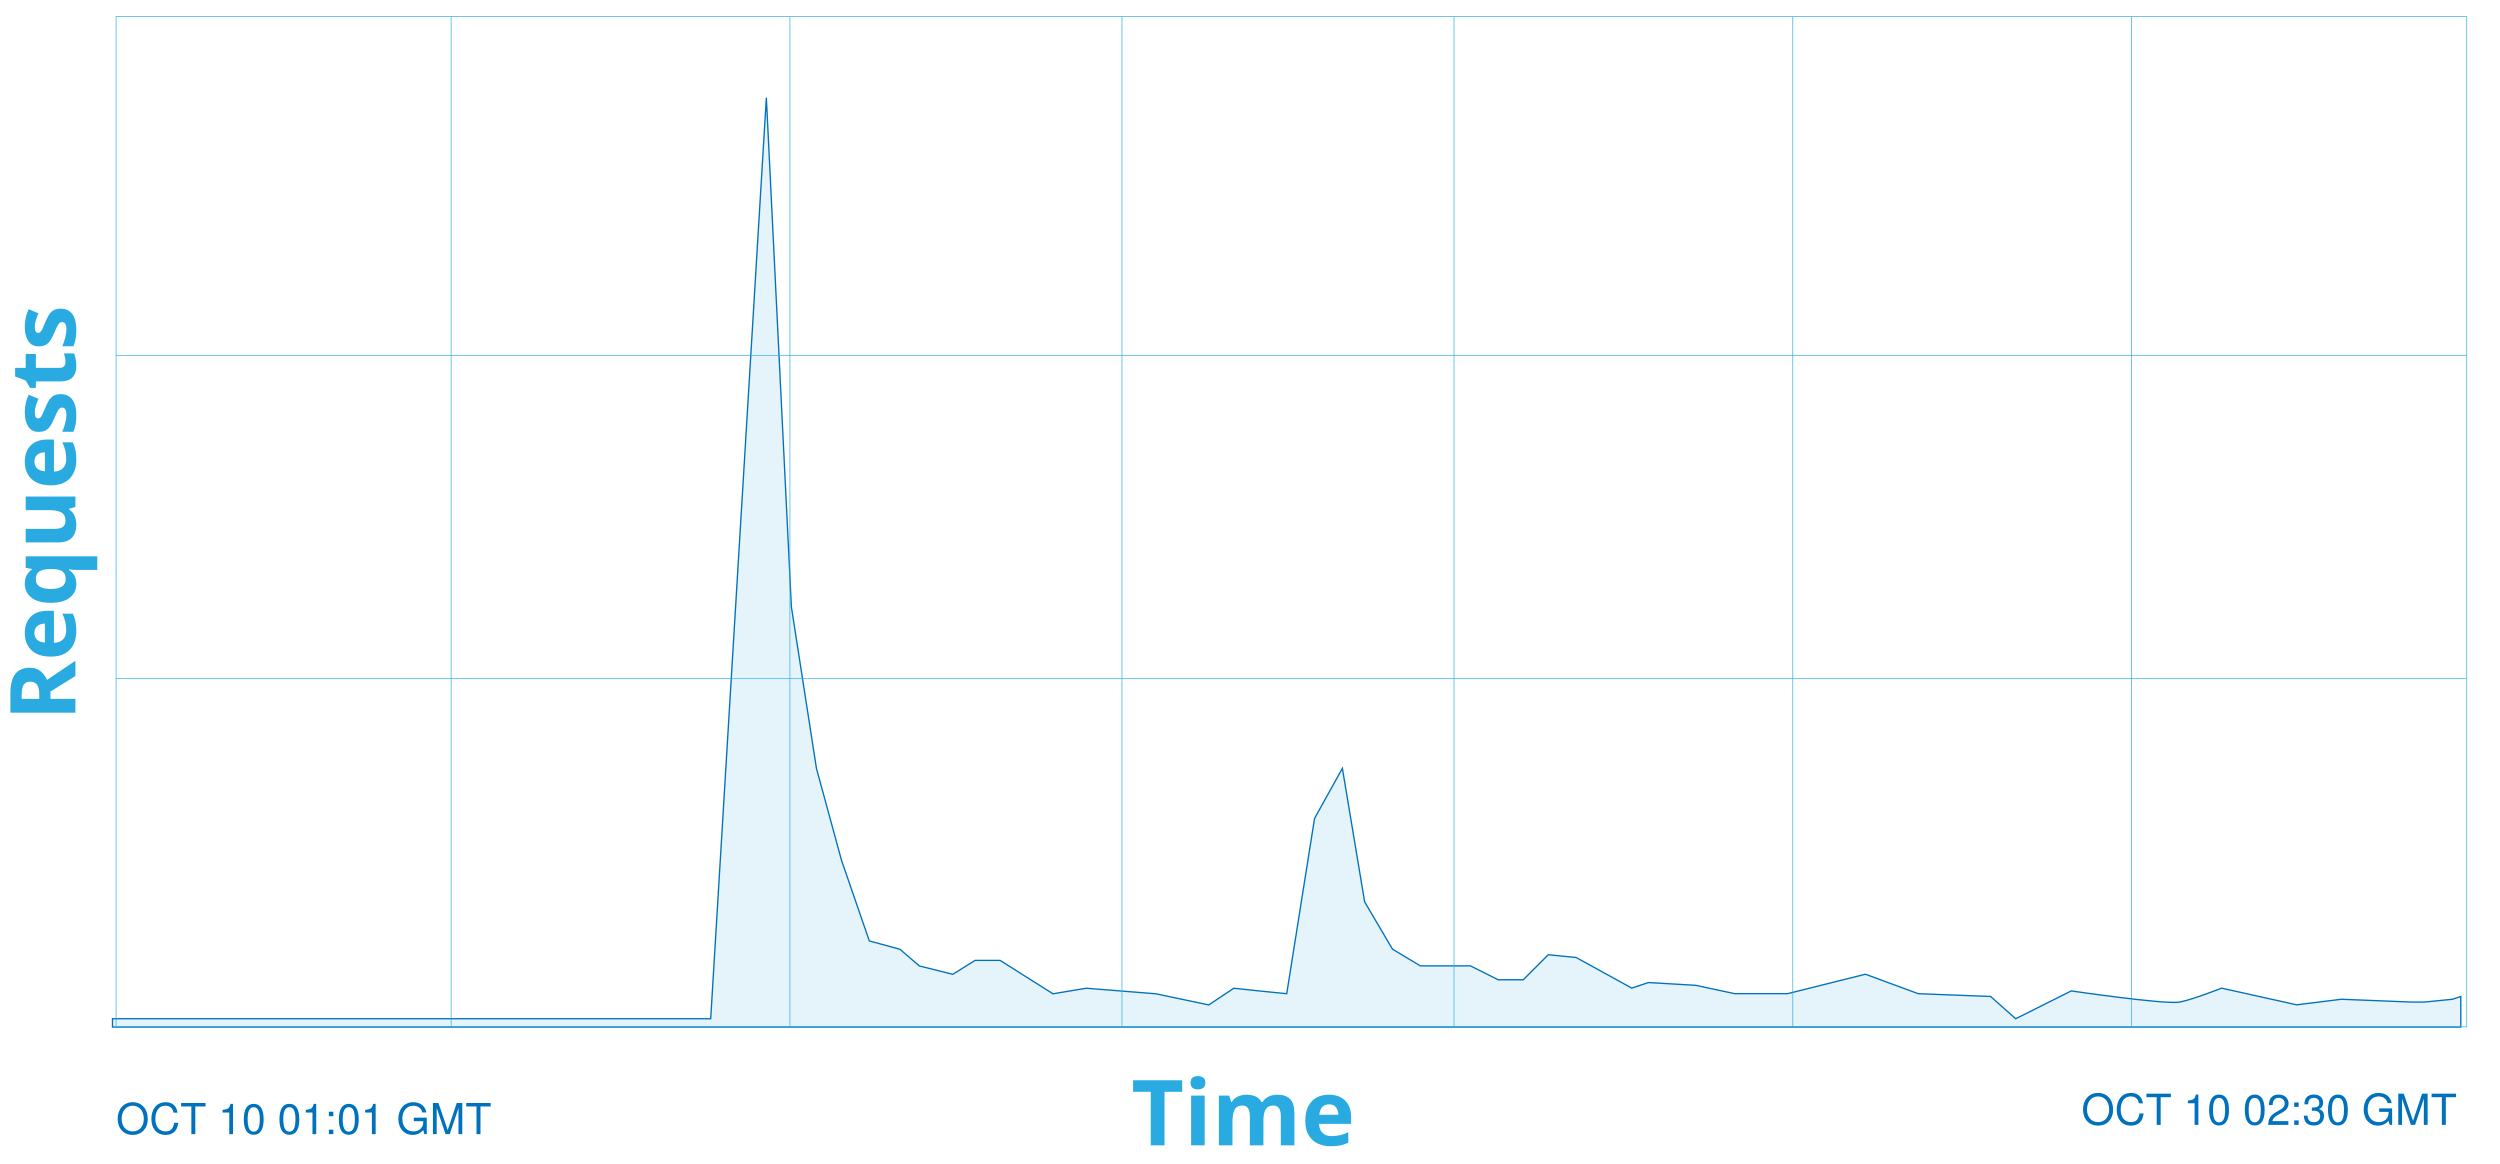
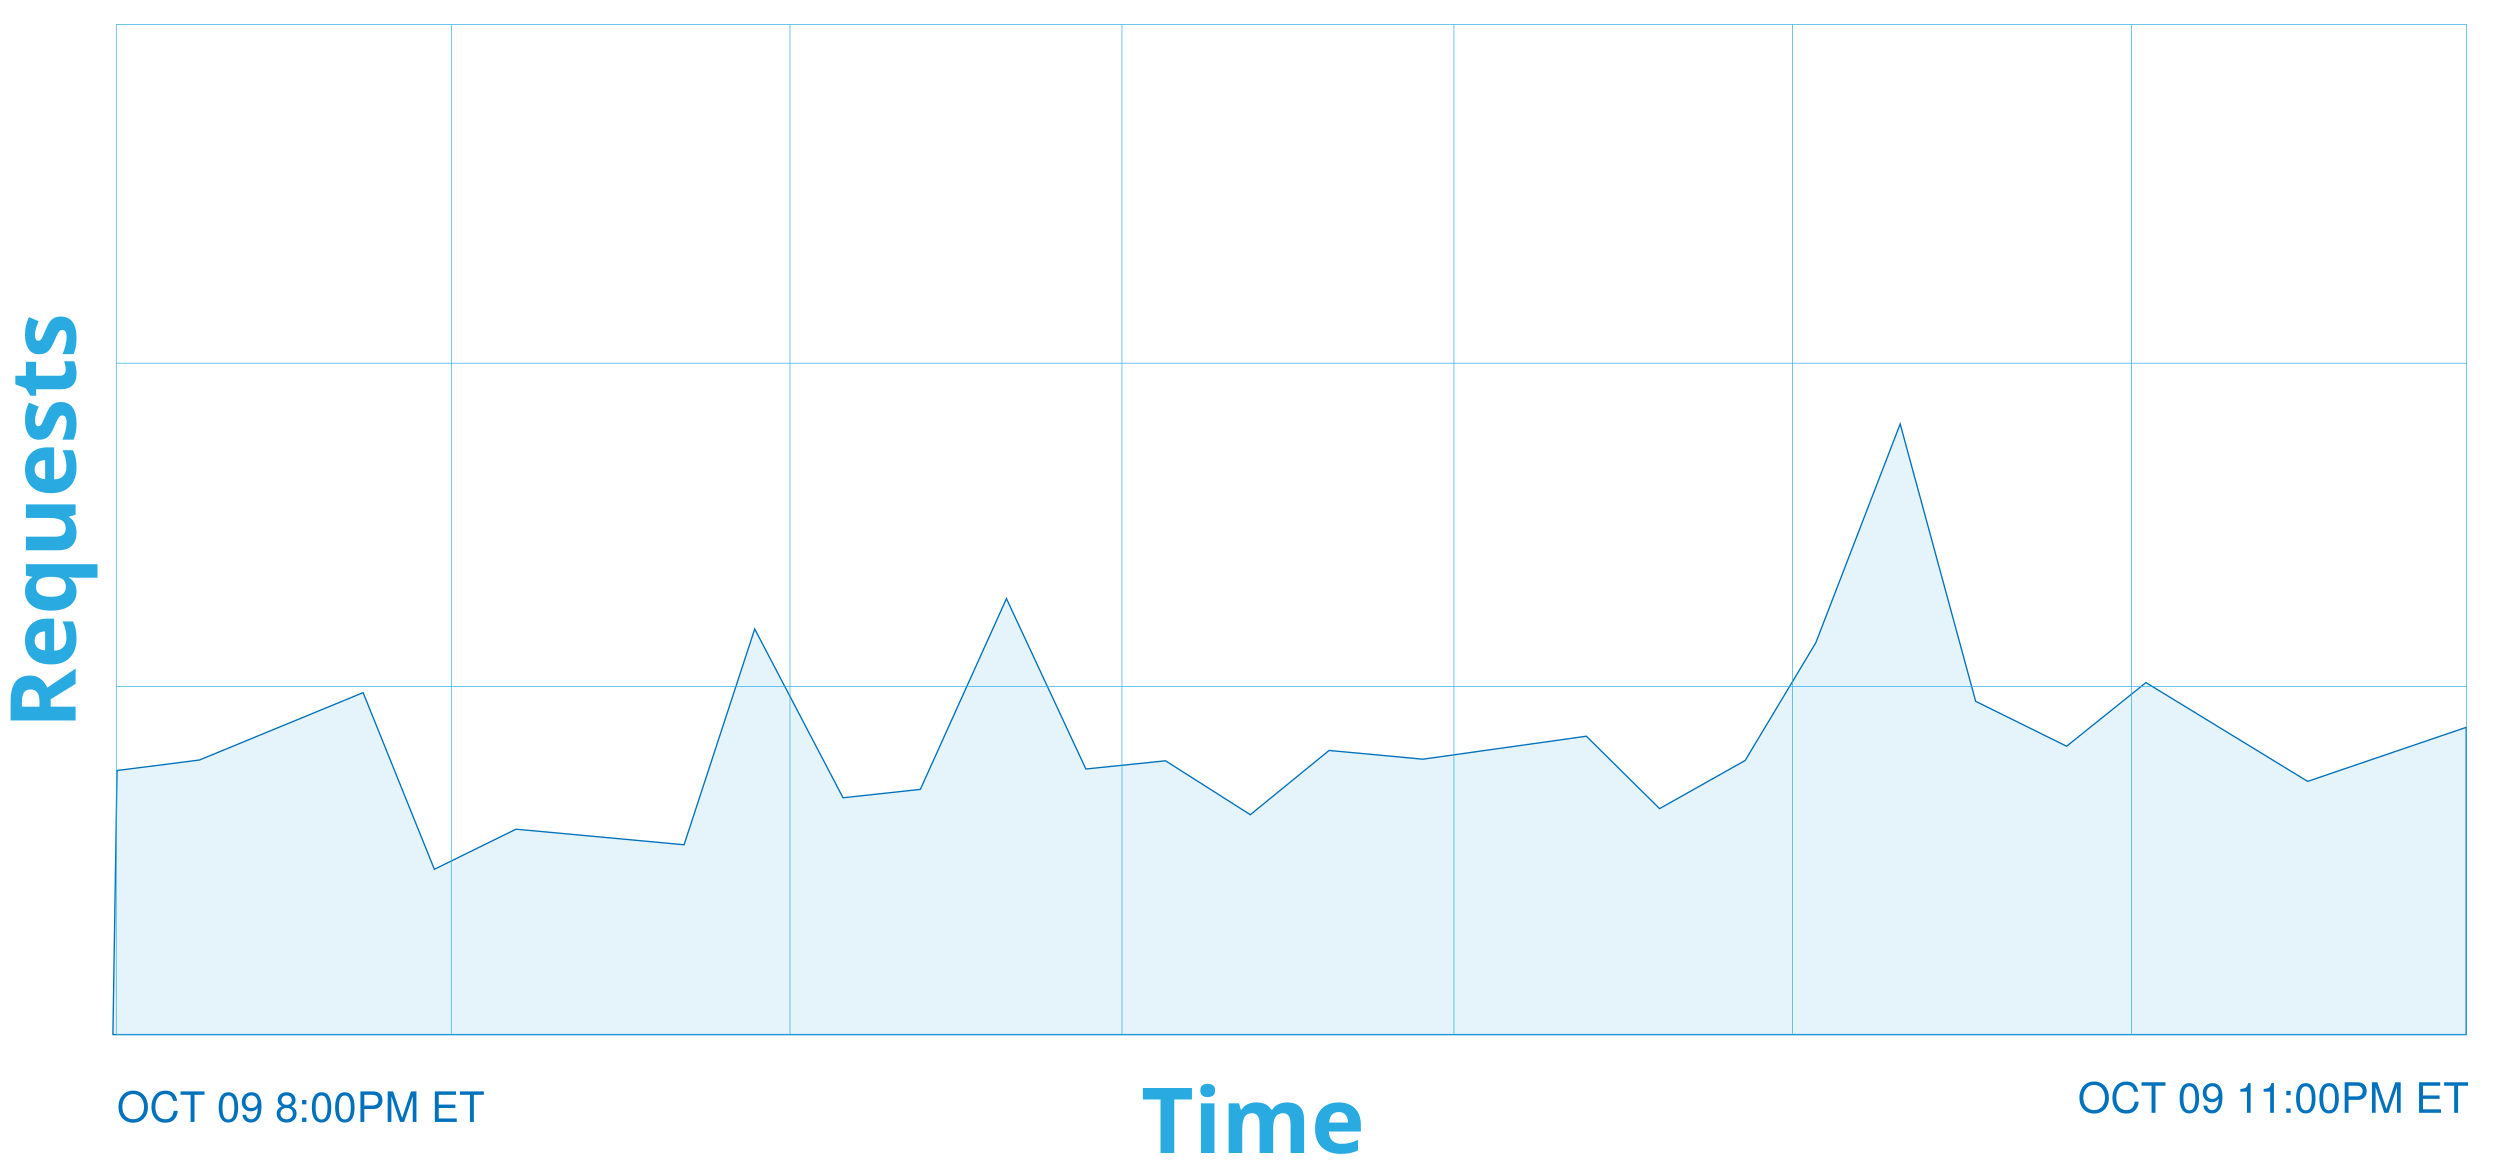
- <svg xmlns="http://www.w3.org/2000/svg" id="Layer_1" data-name="Layer 1" viewBox="0 0 1850.81 861.09">
+ <svg xmlns="http://www.w3.org/2000/svg" id="Layer_1" data-name="Layer 1" viewBox="0 0 1851.19 867.09">
  <defs>
-     <style>.cls-1{fill:#cdebf8;fill-opacity:0.5;stroke:#0071bc;}.cls-1,.cls-2{stroke-miterlimit:10;}.cls-2{fill:none;stroke:#29abe2;stroke-width:0.5px;}.cls-3{font-size:31.65px;fill:#0071bc;font-family:HelveticaNeue, Helvetica Neue;}.cls-4{font-size:67.42px;fill:#29abe2;font-family:Raleway-Bold, Raleway;font-weight:700;}.cls-5{letter-spacing:0em;}</style>
+     <style>.cls-1{fill:#cdebf8;fill-opacity:0.5;stroke:#0071bc;}.cls-1,.cls-2{stroke-miterlimit:10;}.cls-2{fill:none;stroke:#29abe2;stroke-width:0.5px;}.cls-3{font-size:67.42px;fill:#29abe2;font-family:Raleway-Bold, Raleway;font-weight:700;}.cls-4{letter-spacing:0em;}.cls-5{font-size:31.01px;fill:#0071bc;font-family:HelveticaNeue, Helvetica Neue;}</style>
  </defs>
-   <path class="cls-1" d="M83.28,754.2H526.15l41.2-681.82,18.54,377,18.54,119.47,18.54,68,20.6,59.74,22.66,6.18,14.42,12.36,24.72,6.18,16.48-10.3h18.54l39.14,24.72,24.72-4.12,51.5,4.12,39.14,8.24,18.54-12.36L932,733.6l20.6,2.06,20.6-129.77,20.6-37.08,16.48,98.87,20.6,35,20.6,12.36h37.08l20.6,10.3h18.54l18.54-18.54,20.6,2.06,41.2,22.66,12.36-4.12,35,2.06,28.84,6.18h39.14L1381,721.24l39.14,14.42,53.56,2.06,18.54,16.48,41.2-20.6s70,10.3,80.34,8.24,30.9-10.3,30.9-10.3l55.62,12.36,33-4.12,51.5,2.06H1795l20.6-2.06,6.18-2.06v22.66H83.28Z" />
-   <rect class="cls-2" x="85.92" y="12.18" width="1740.28" height="748.01" />
-   <line class="cls-2" x1="333.98" y1="12.18" x2="333.98" y2="760.19" />
-   <line class="cls-2" x1="584.8" y1="12.18" x2="584.8" y2="760.19" />
-   <line class="cls-2" x1="830.62" y1="12.18" x2="830.62" y2="760.19" />
-   <line class="cls-2" x1="1076.44" y1="12.18" x2="1076.44" y2="760.19" />
-   <line class="cls-2" x1="1327.25" y1="12.18" x2="1327.25" y2="760.19" />
-   <line class="cls-2" x1="1578.06" y1="12.18" x2="1578.06" y2="760.19" />
-   <line class="cls-2" x1="85.92" y1="263.05" x2="1826.2" y2="263.05" />
-   <line class="cls-2" x1="85.92" y1="502.46" x2="1826.2" y2="502.46" />
-   <text class="cls-3" transform="translate(85.92 839.64)">OCT 10 01:01 GMT</text>
-   <text class="cls-3" transform="translate(1540.91 832.76)">OCT 10 02:30 GMT</text>
-   <text class="cls-4" transform="translate(837.51 847.91)">Time</text>
-   <text class="cls-4" transform="translate(55.83 533.65) rotate(-90)">Reque<tspan class="cls-5" x="210.89" y="0">s</tspan>
+   <polygon class="cls-1" points="86.67 570.55 147.67 562.77 268.87 512.87 321.64 643.68 382.06 614 506.53 625.54 558.85 465.76 624.25 590.73 681.49 584.51 745.26 443.26 804.06 569.42 863.04 563.35 925.81 603.27 984.12 555.7 1053.55 562.17 1174.65 545.14 1228.87 598.77 1292.23 563.13 1344.58 475.93 1407.04 313.95 1462.94 519.32 1530.26 552.57 1589 505.44 1708.75 578.59 1826.17 538.58 1826.17 766.09 83.61 766.09 86.67 570.55" />
+   <rect class="cls-2" x="86.09" y="18.06" width="1740.28" height="748.01" />
+   <line class="cls-2" x1="334.16" y1="18.06" x2="334.16" y2="766.07" />
+   <line class="cls-2" x1="584.97" y1="18.06" x2="584.97" y2="766.07" />
+   <line class="cls-2" x1="830.79" y1="18.06" x2="830.79" y2="766.07" />
+   <line class="cls-2" x1="1076.61" y1="18.06" x2="1076.61" y2="766.07" />
+   <line class="cls-2" x1="1327.42" y1="18.06" x2="1327.42" y2="766.07" />
+   <line class="cls-2" x1="1578.23" y1="18.06" x2="1578.23" y2="766.07" />
+   <line class="cls-2" x1="86.09" y1="268.93" x2="1826.37" y2="268.93" />
+   <line class="cls-2" x1="86.09" y1="508.34" x2="1826.37" y2="508.34" />
+   <text class="cls-3" transform="translate(844.92 853.78)">Time</text>
+   <text class="cls-3" transform="translate(56 539.53) rotate(-90)">Reque<tspan class="cls-4" x="210.89" y="0">s</tspan>
    <tspan x="244.93" y="0">ts</tspan>
  </text>
+   <text class="cls-5" transform="translate(86.53 830.76)">OCT 09 8:00PM ET</text>
+   <text class="cls-5" transform="translate(1538.57 824)">OCT 09 11:00PM ET</text>
</svg>
